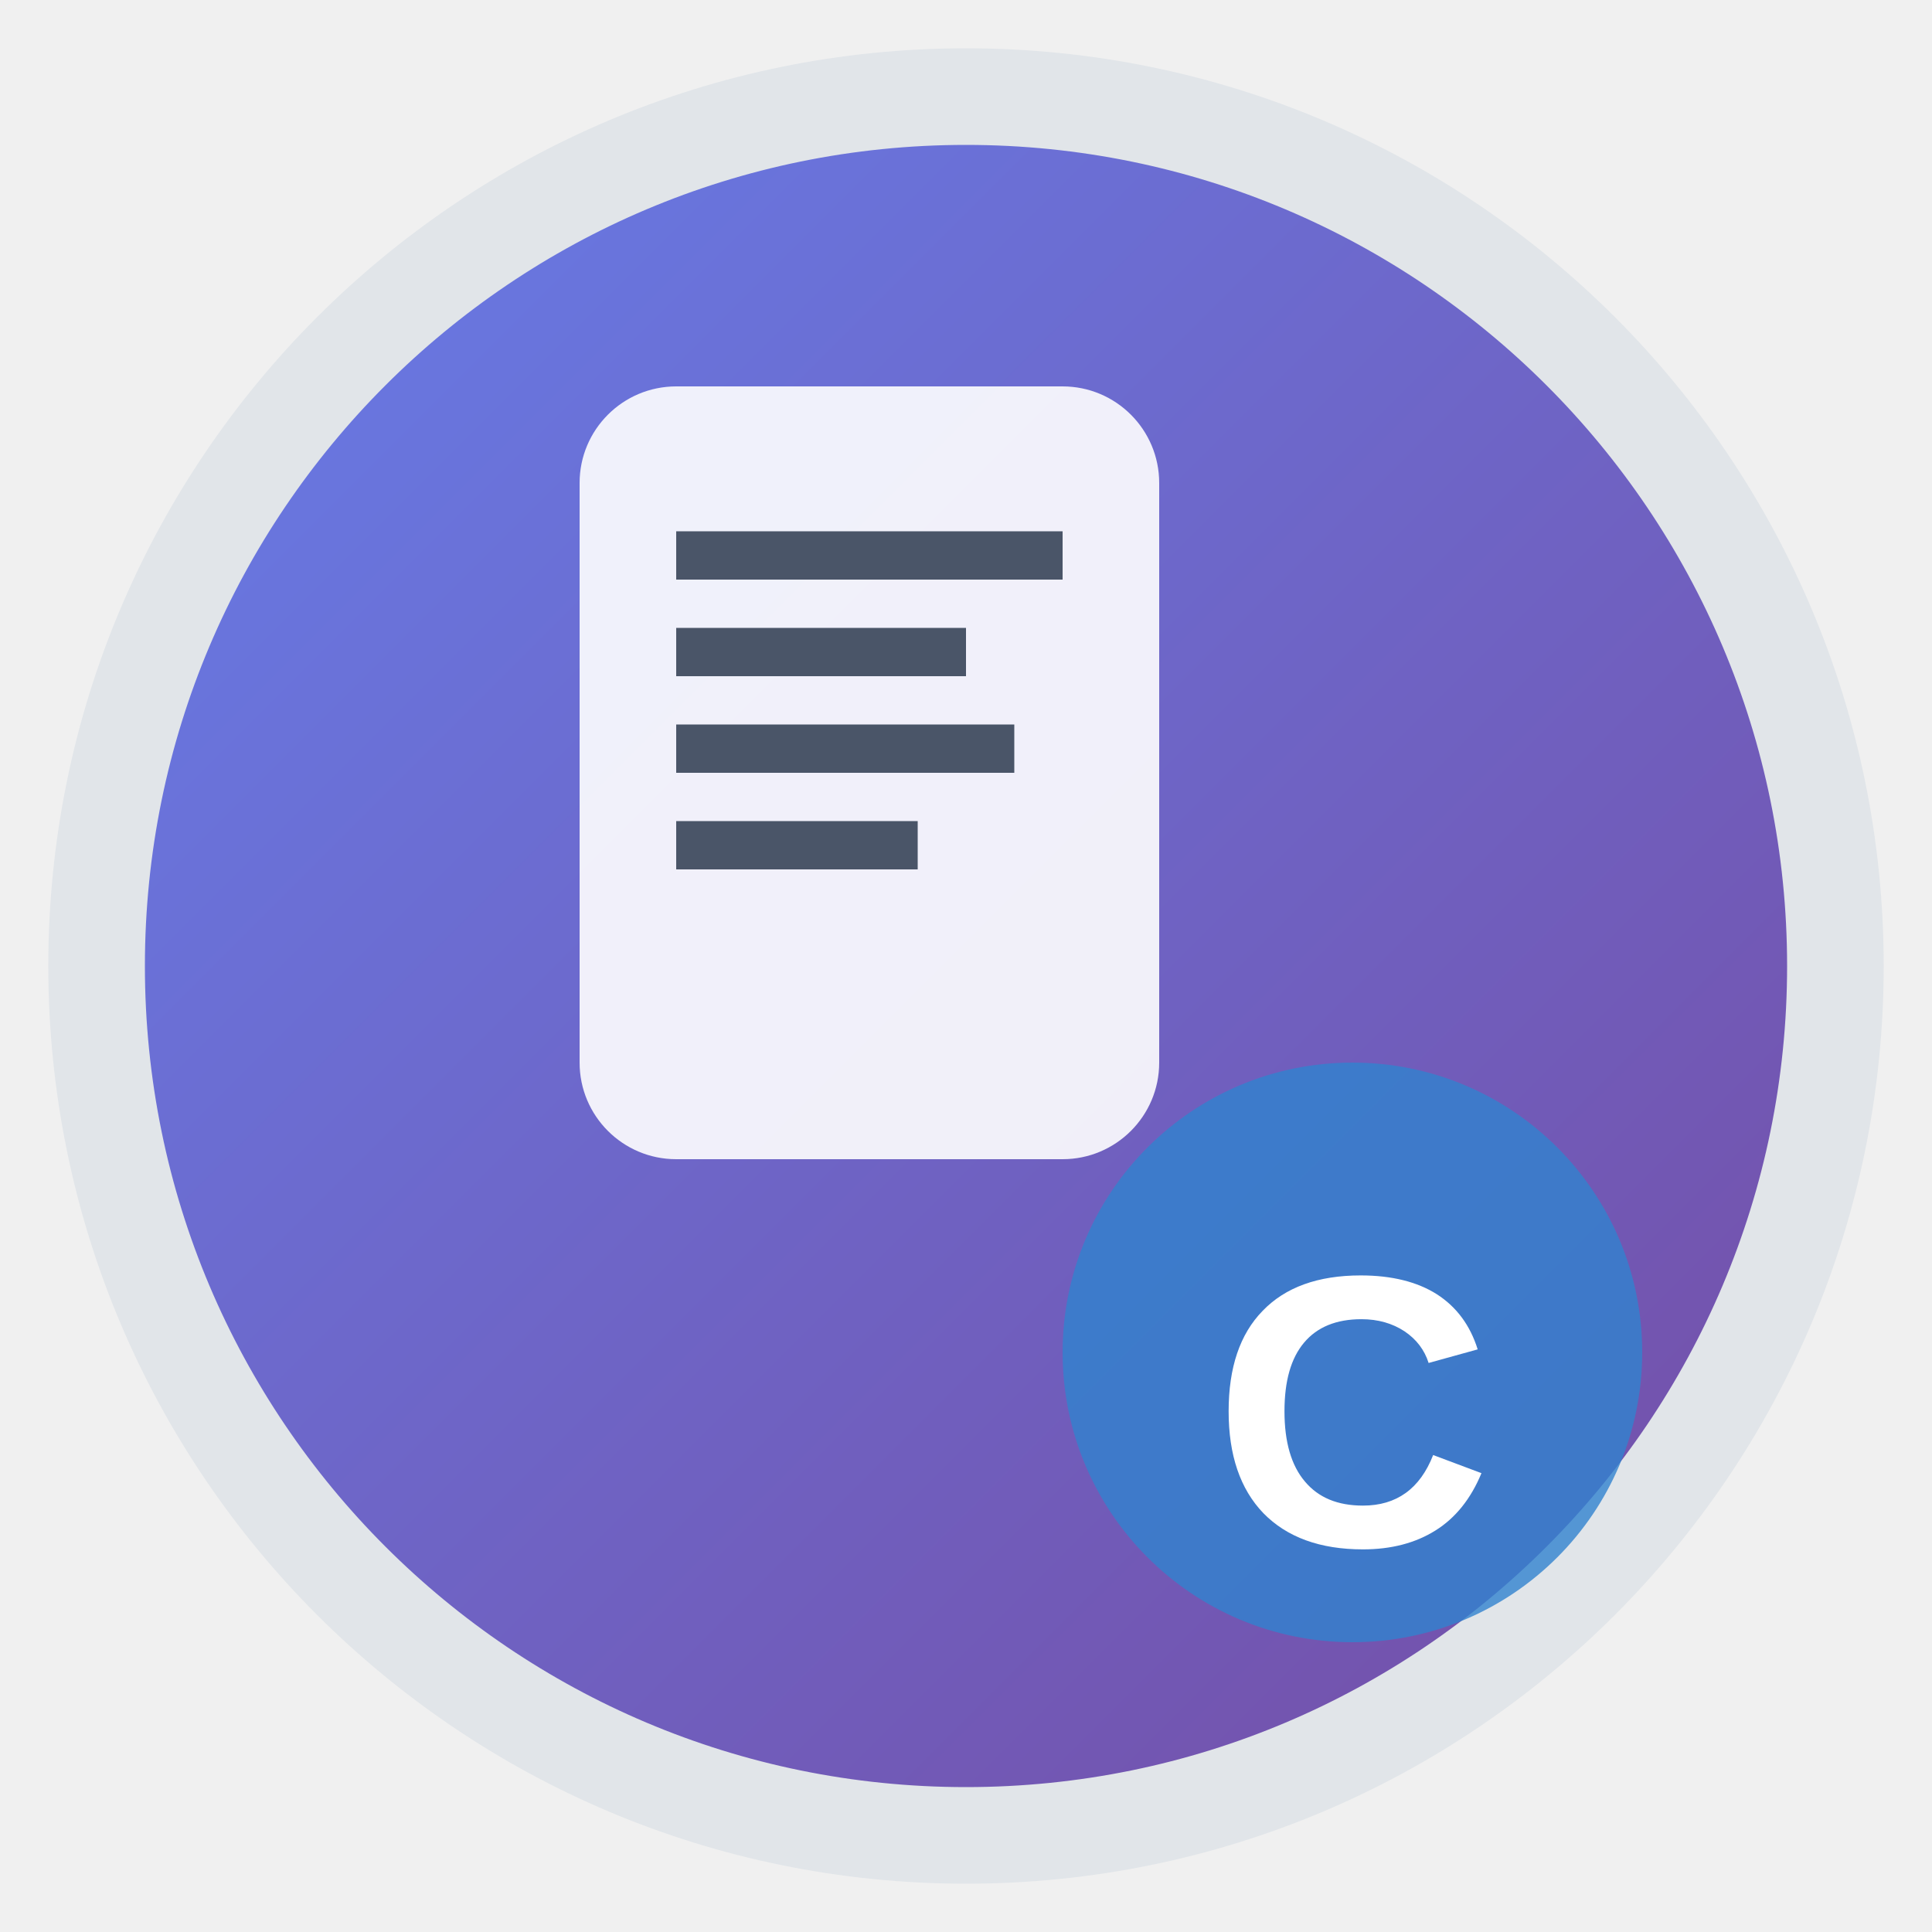
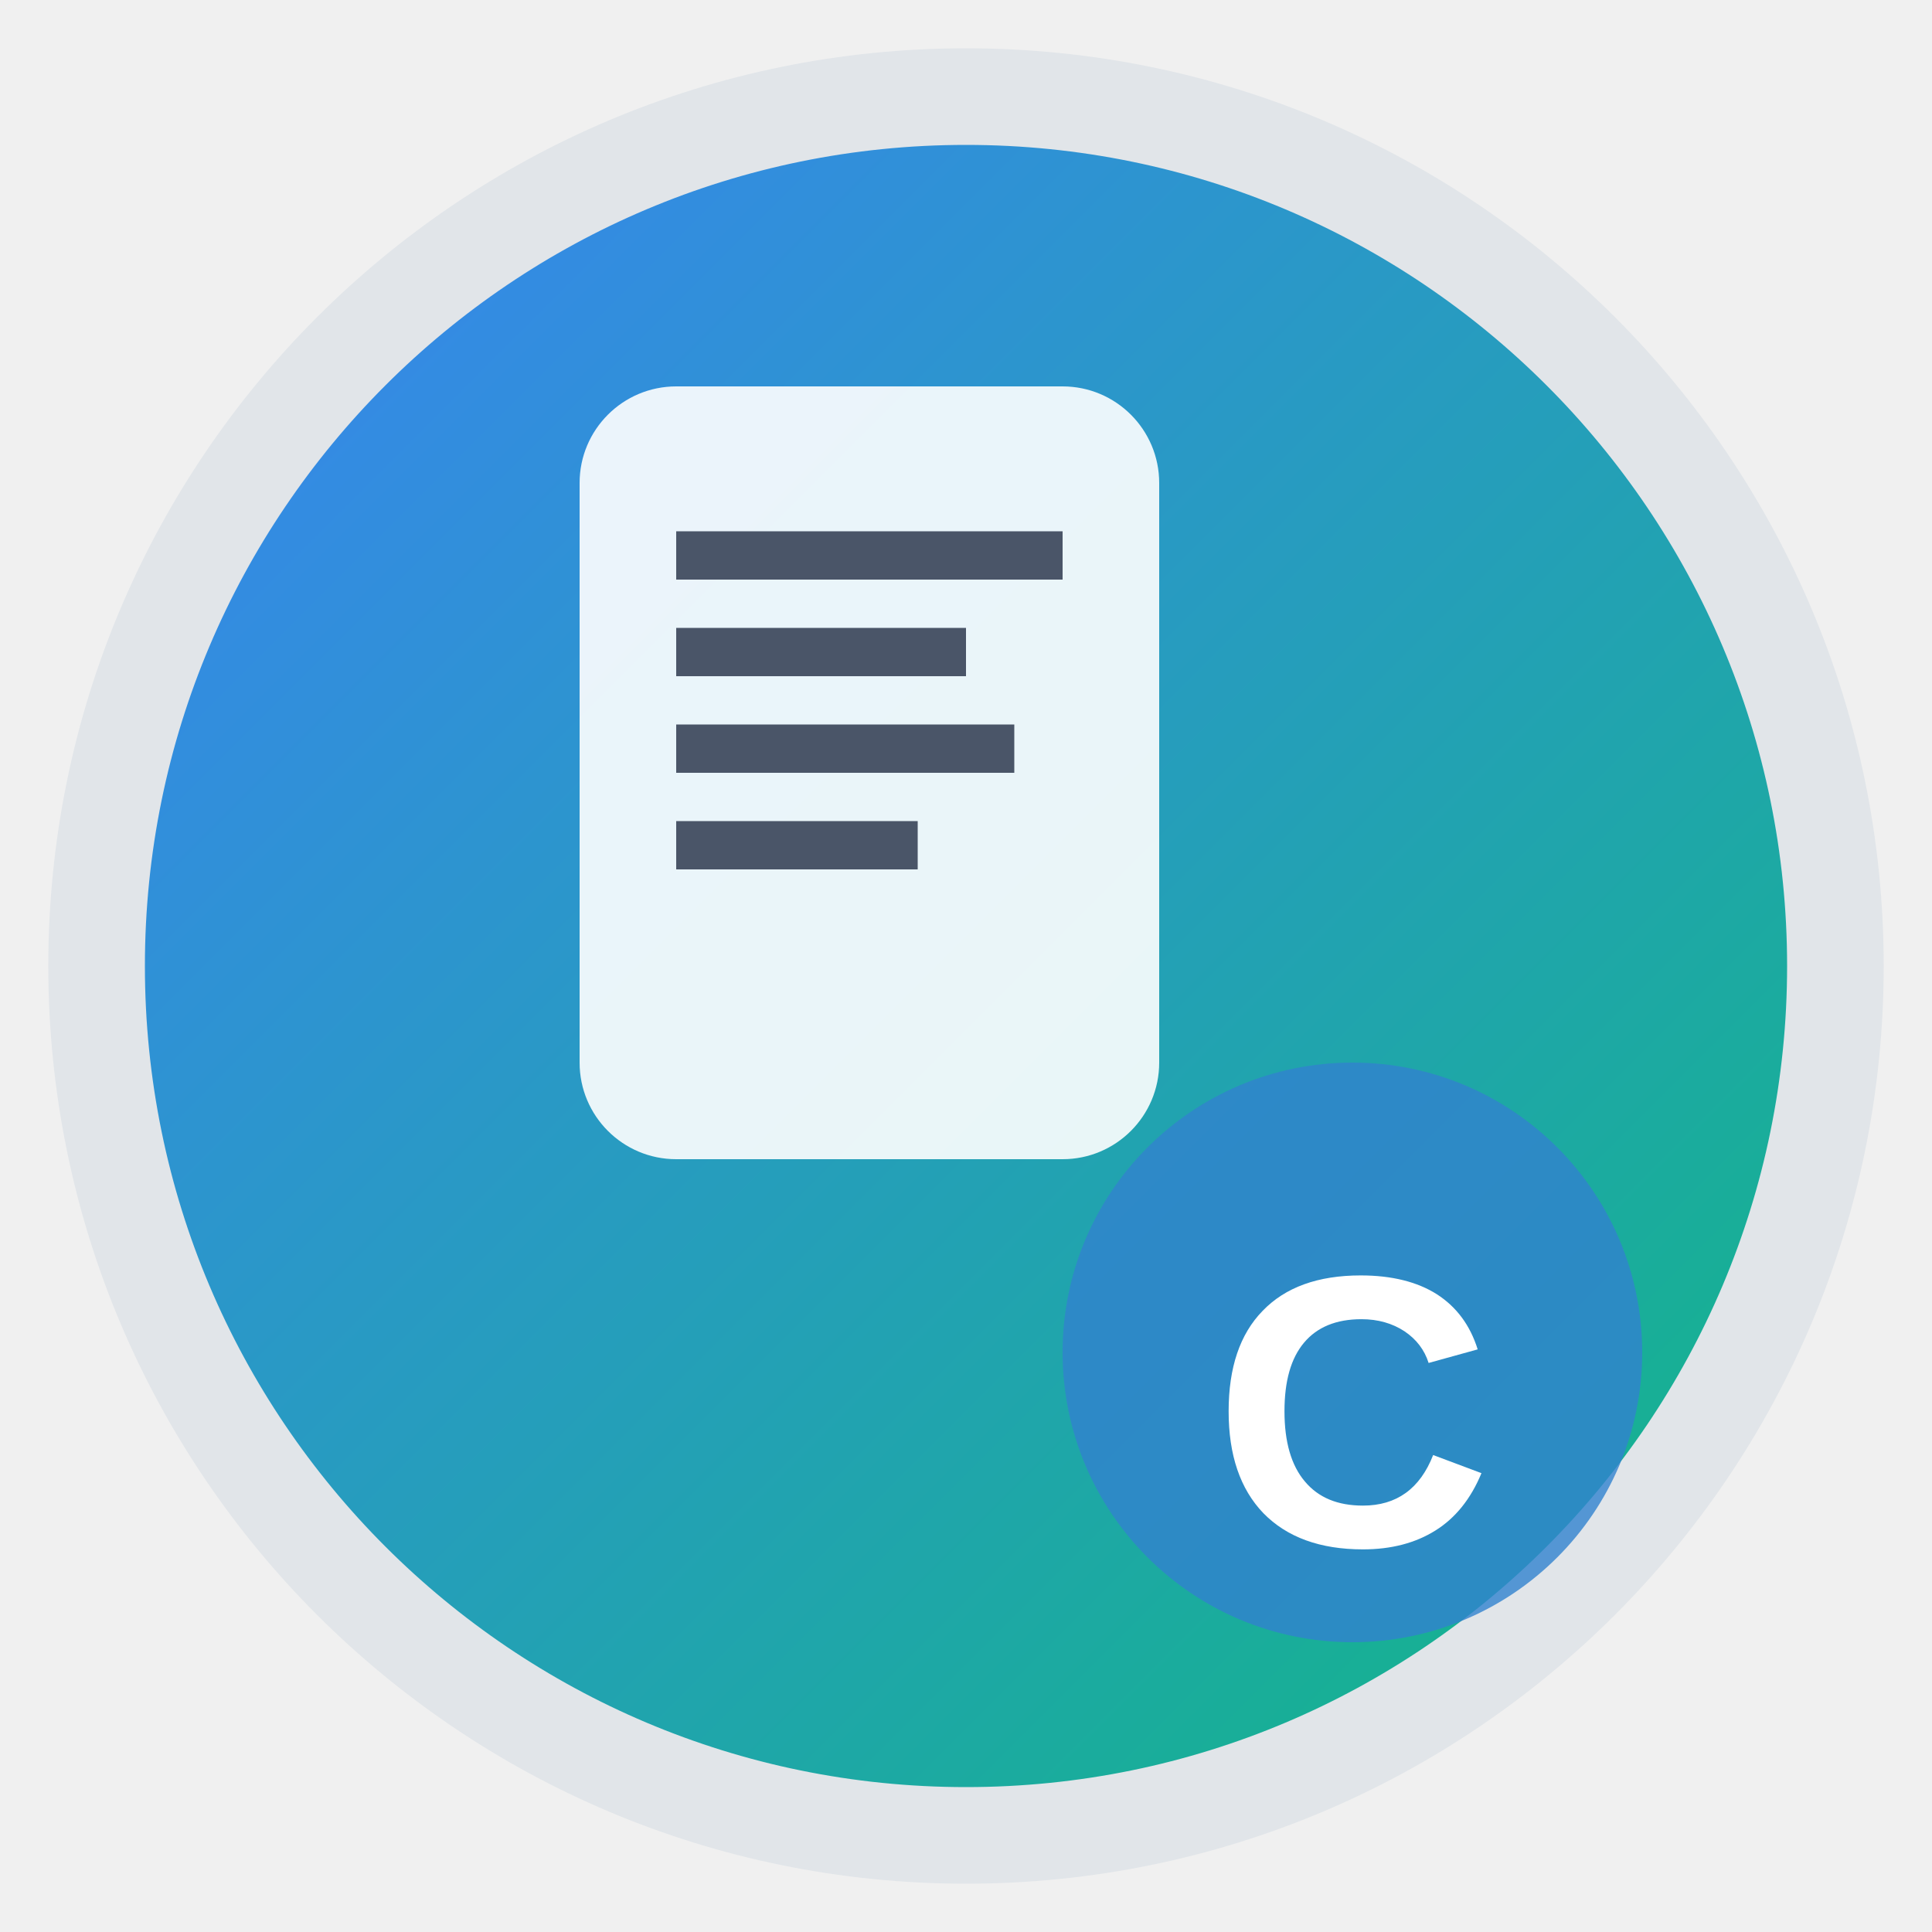
<svg xmlns="http://www.w3.org/2000/svg" width="40" height="40" viewBox="0 0 40 40" fill="none">
  <circle cx="20" cy="20" r="18" fill="url(#gradient)" stroke="#e1e5e9" stroke-width="2" />
  <rect x="12" y="8" width="12" height="16" rx="2" fill="white" opacity="0.9" />
  <rect x="14" y="11" width="8" height="1" fill="#4a5568" />
  <rect x="14" y="13" width="6" height="1" fill="#4a5568" />
  <rect x="14" y="15" width="7" height="1" fill="#4a5568" />
  <rect x="14" y="17" width="5" height="1" fill="#4a5568" />
  <circle cx="28" cy="28" r="6" fill="#3182ce" opacity="0.8" />
  <text x="28" y="32" text-anchor="middle" fill="white" font-family="Arial, sans-serif" font-size="8" font-weight="bold">C</text>
  <defs>
    <linearGradient id="gradient" x1="0%" y1="0%" x2="100%" y2="100%">
-       <stop offset="0%" style="stop-color:#667eea;stop-opacity:1" />
-       <stop offset="100%" style="stop-color:#764ba2;stop-opacity:1" />
+       <stop offset="0%" style="stop-color:#3b82f6;stop-opacity:1" />
+       <stop offset="100%" style="stop-color:#10b981;stop-opacity:1" />
    </linearGradient>
  </defs>
</svg>
